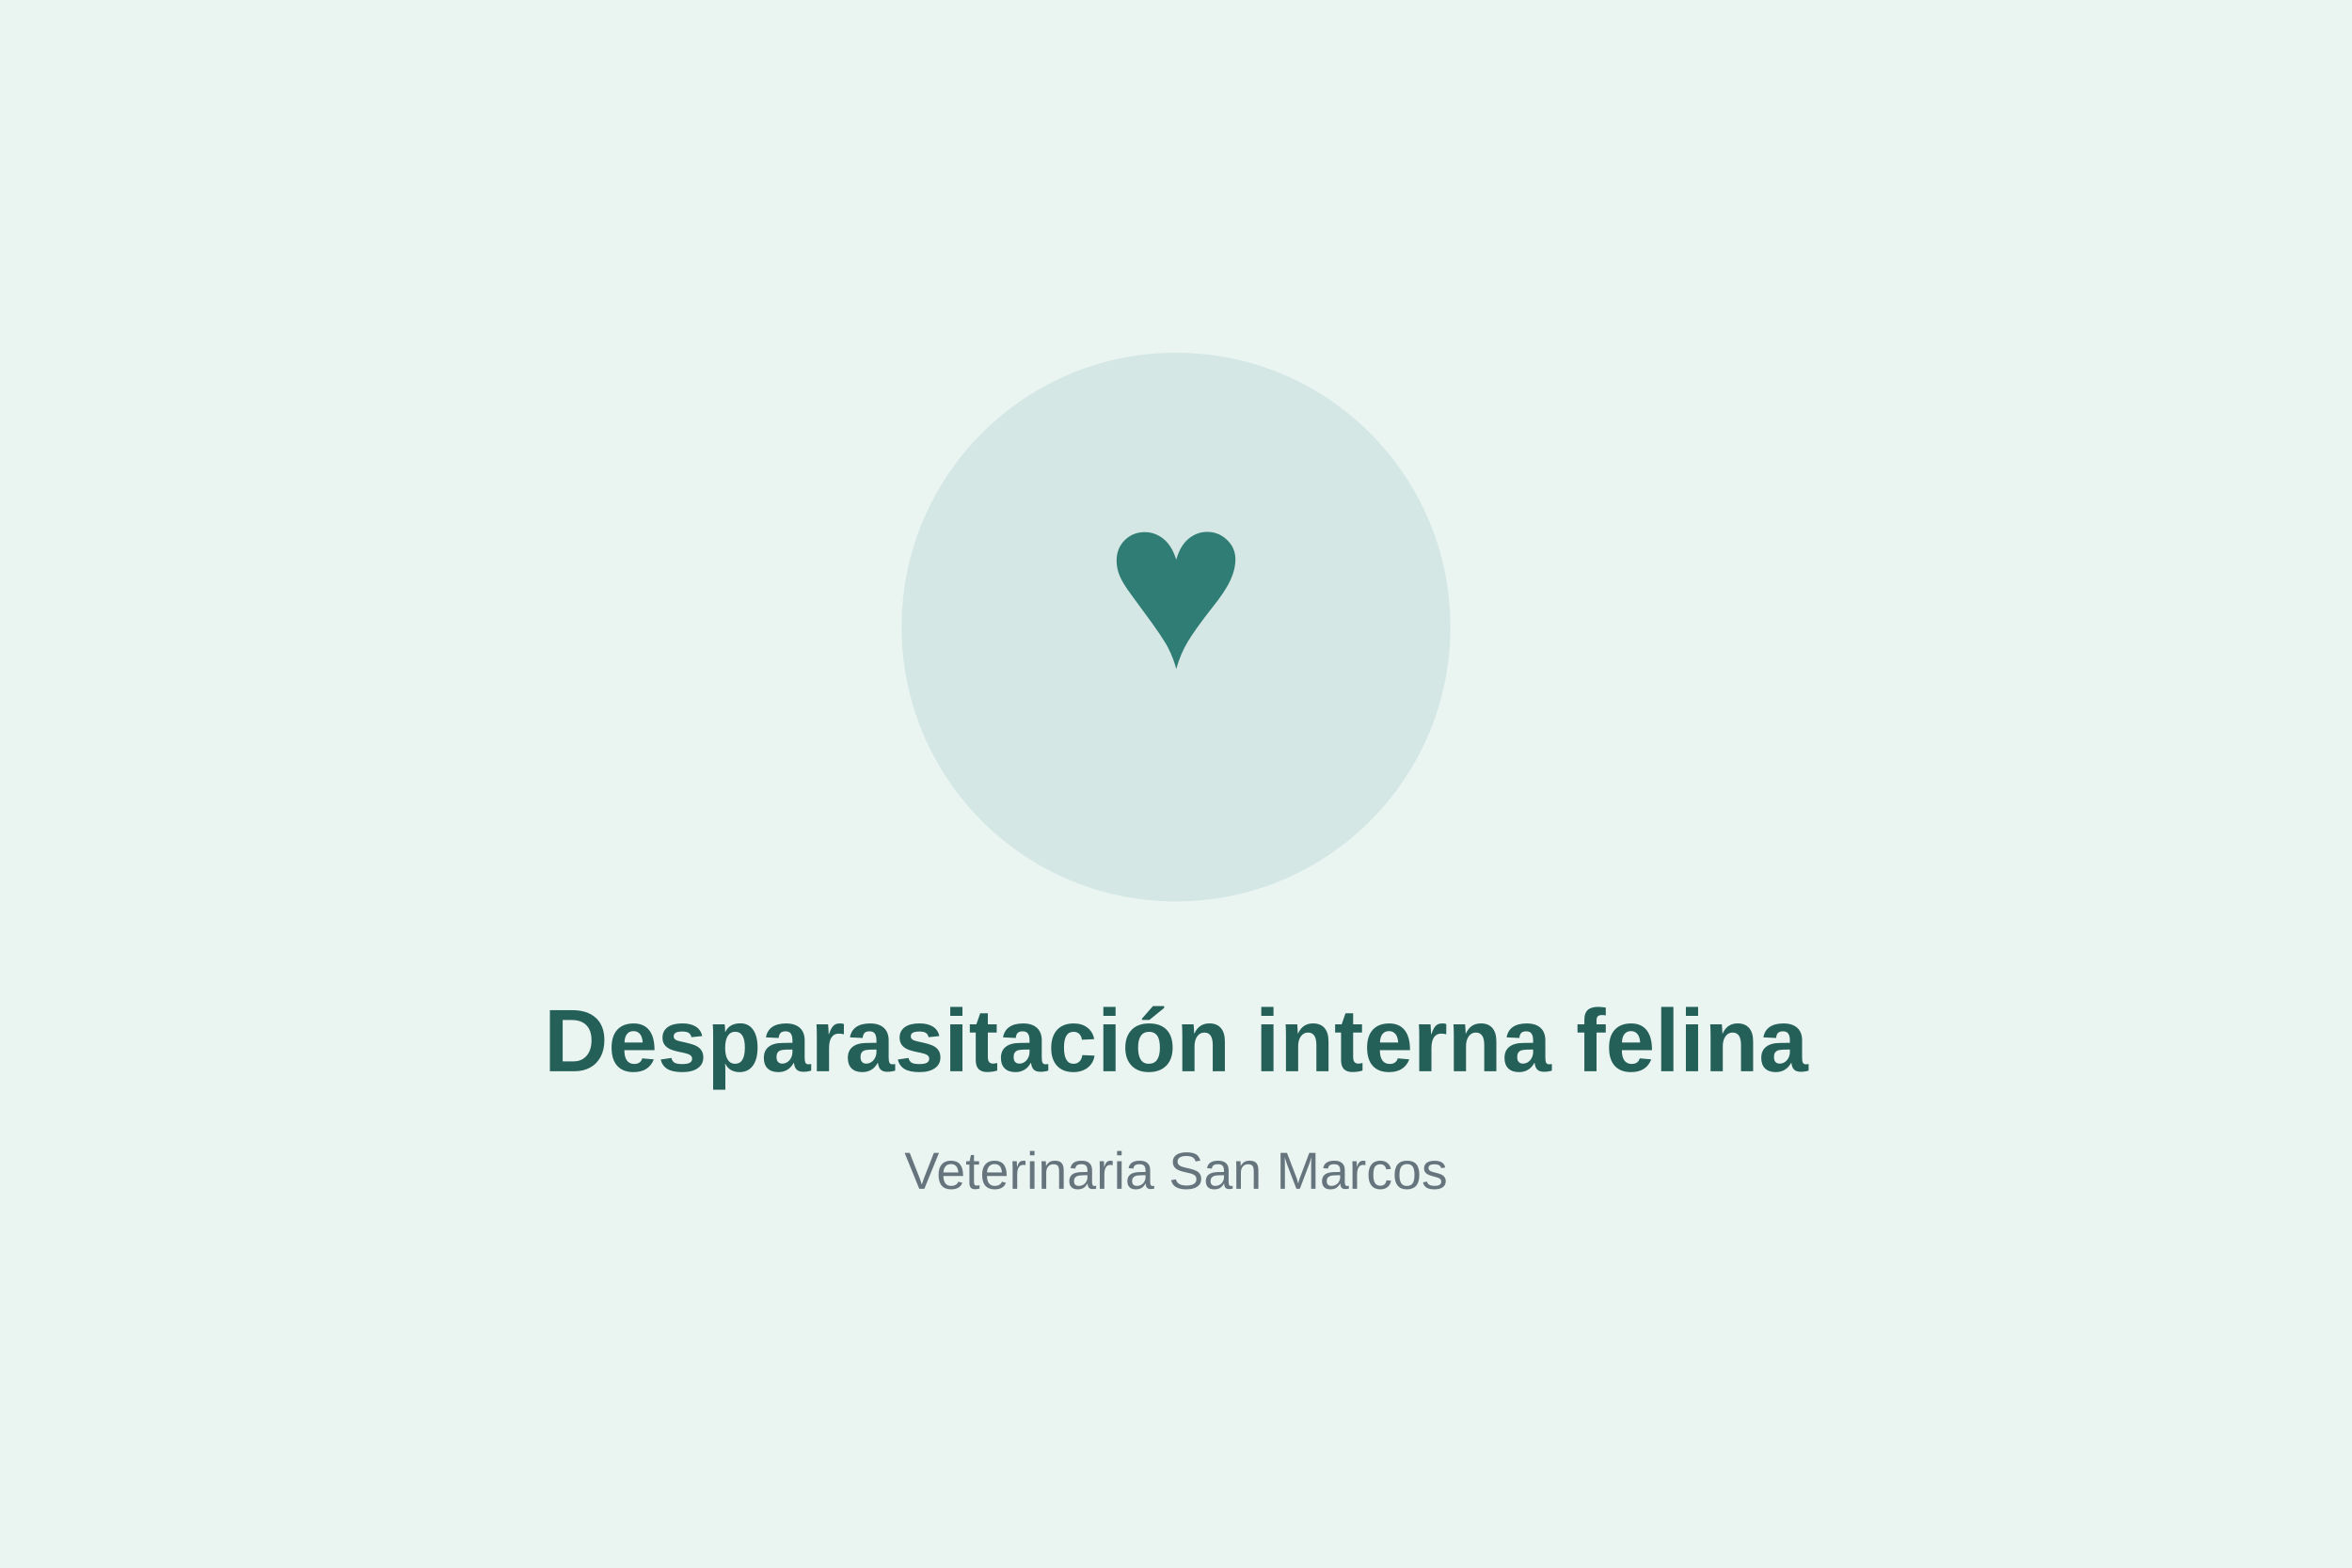
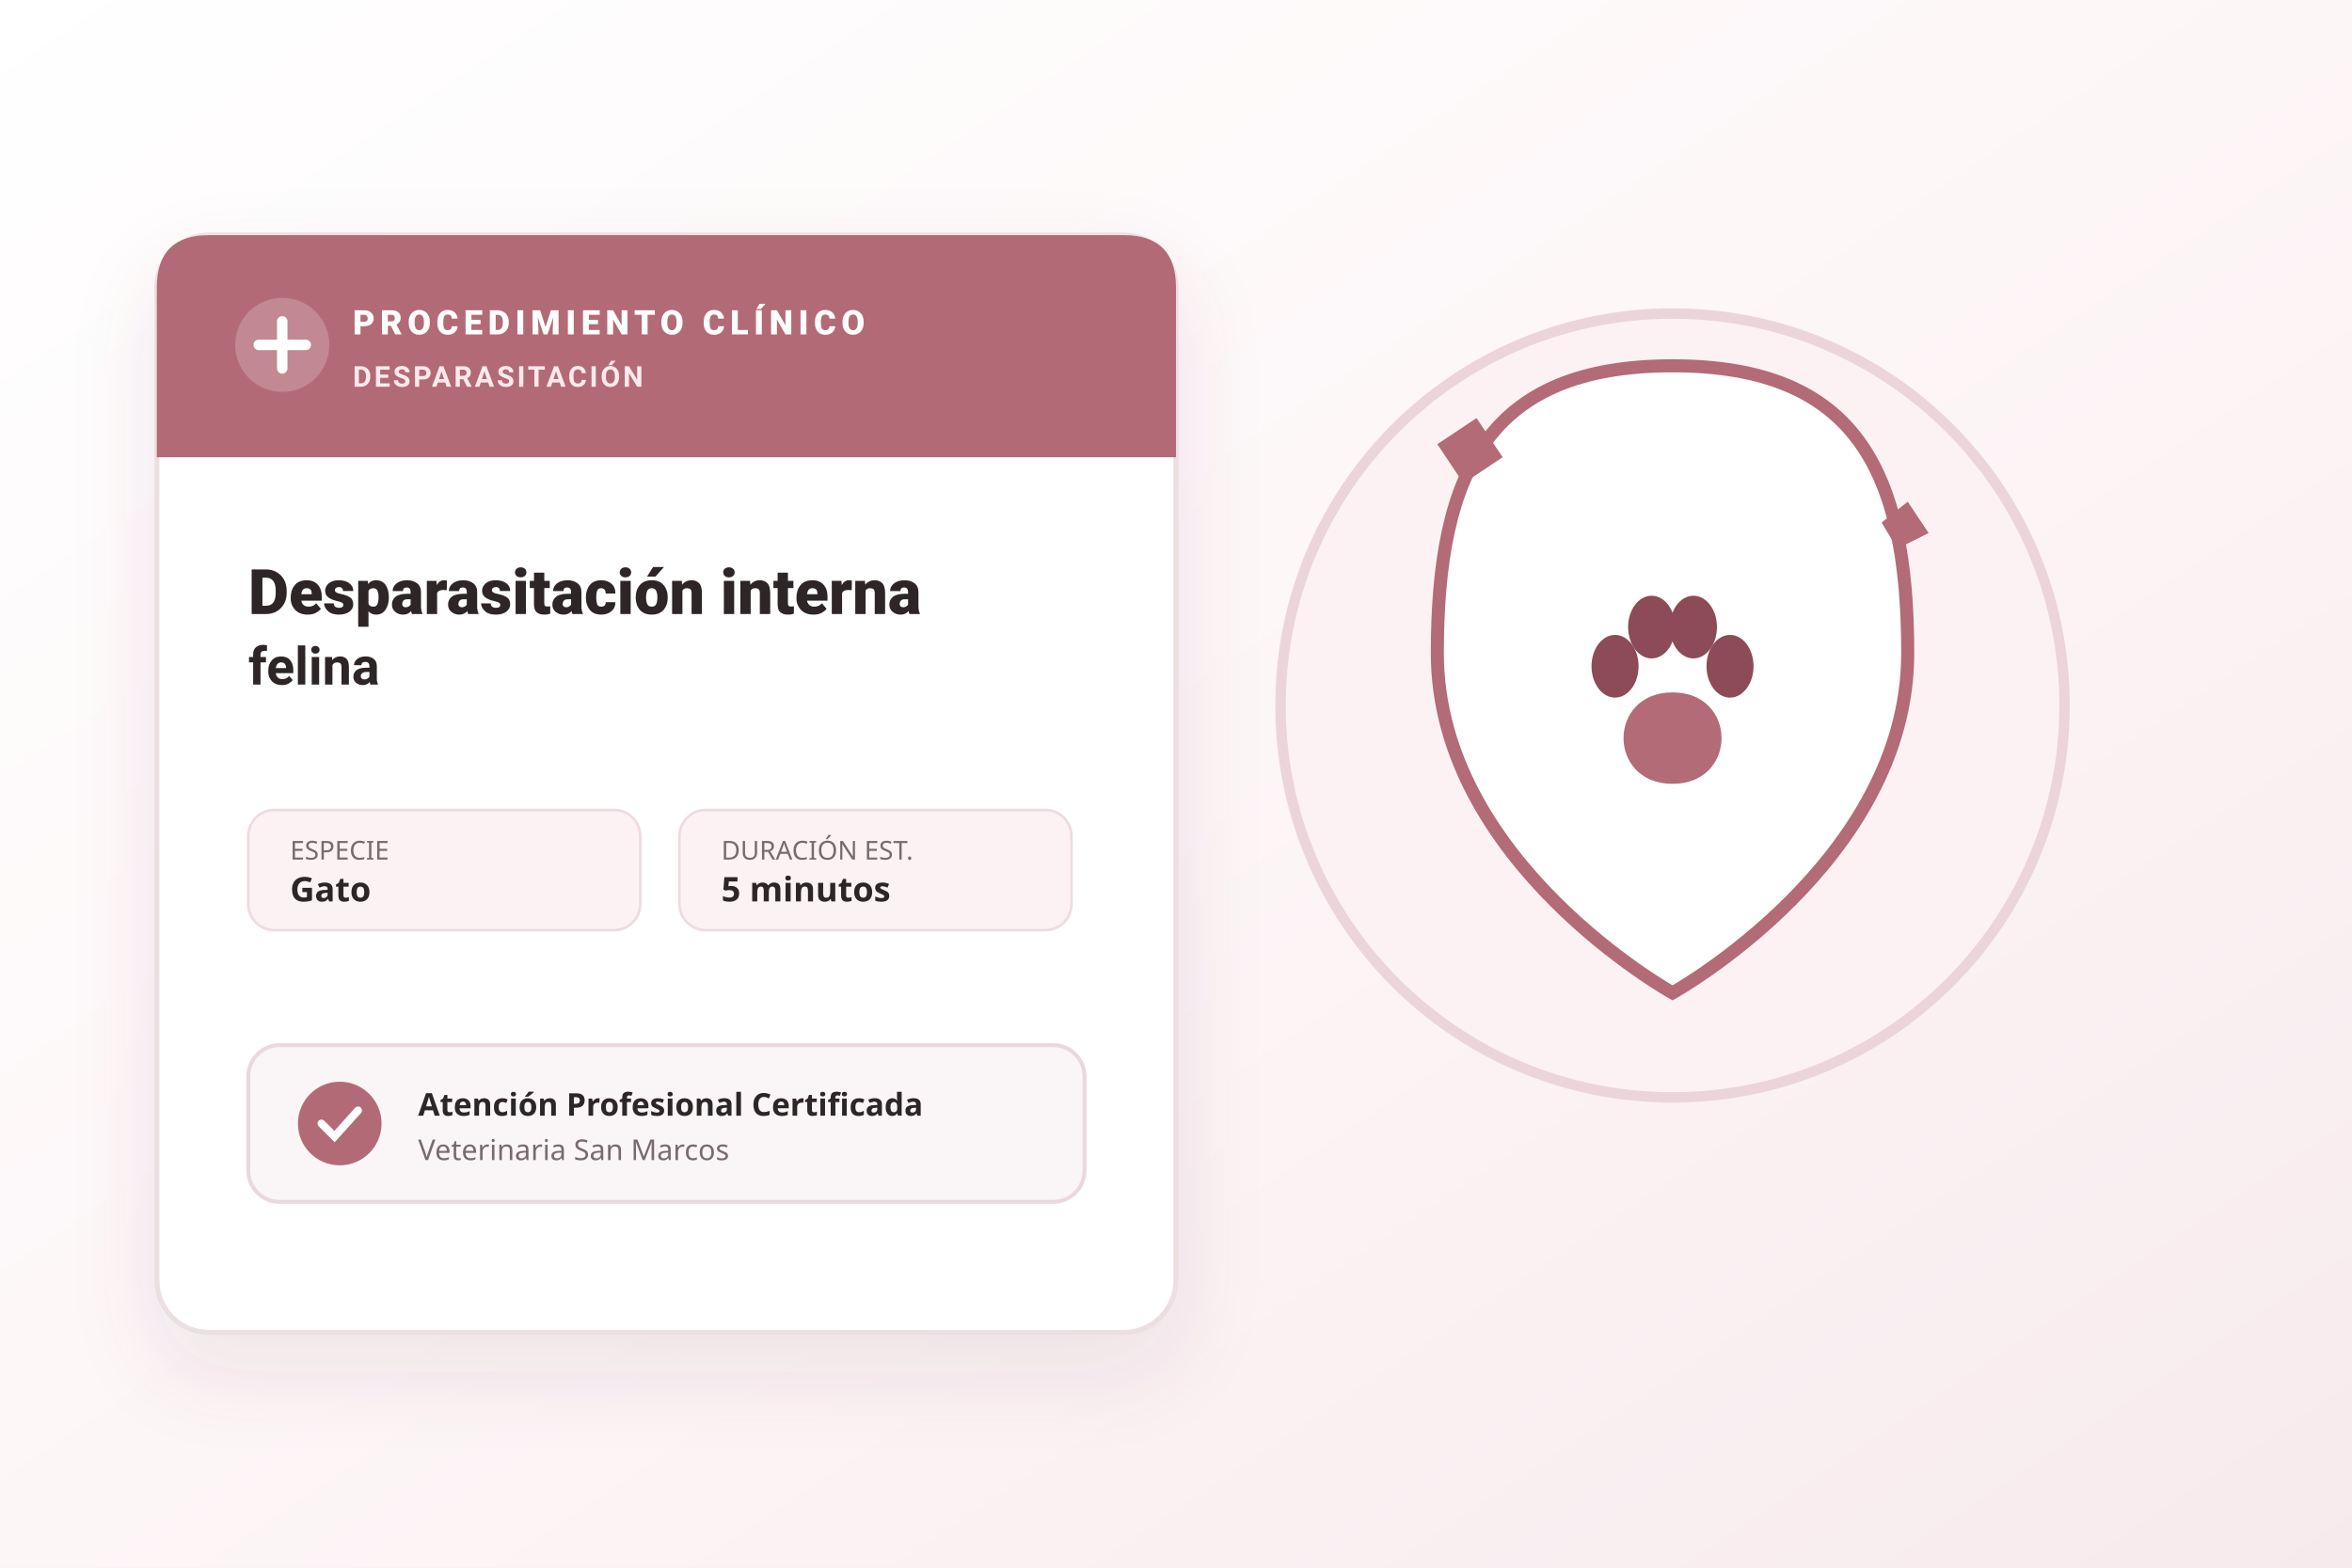
<svg xmlns="http://www.w3.org/2000/svg" width="900" height="600" viewBox="0 0 900 600">
-   <rect width="900" height="600" fill="#eaf5f2" />
-   <circle cx="450" cy="240" r="105" fill="#2f7d74" opacity=".12" />
-   <text x="450" y="255" text-anchor="middle" font-family="Arial, sans-serif" font-size="92" fill="#2f7d74">♥</text>
-   <text x="450" y="410" text-anchor="middle" font-family="Arial, sans-serif" font-size="34" font-weight="700" fill="#245f58">Desparasitación interna felina</text>
-   <text x="450" y="455" text-anchor="middle" font-family="Arial, sans-serif" font-size="20" fill="#66757d">Veterinaria San Marcos</text>
+   <defs>
+     <linearGradient id="servBgGrad" x1="0%" y1="0%" x2="100%" y2="100%">
+       <stop offset="0%" stop-color="#ffffff" />
+       <stop offset="50%" stop-color="#fdf6f7" />
+       <stop offset="100%" stop-color="#f7eaed" />
+     </linearGradient>
+     <filter id="servShadow" x="-10%" y="-10%" width="130%" height="130%">
+       <feDropShadow dx="0" dy="14" stdDeviation="16" flood-color="#733b47" flood-opacity="0.1" />
+     </filter>
+   </defs>
+   <rect width="900" height="600" fill="url(#servBgGrad)" />
+   <g transform="translate(60, 90)" filter="url(#servShadow)">
+     <rect x="0" y="0" width="390" height="420" rx="20" fill="#ffffff" stroke="#ecdfe2" stroke-width="2" />
+     <path d="M 0,20 Q 0,0 20,0 L 370,0 Q 390,0 390,20 L 390,85 L 0,85 Z" fill="#b36b77" />
+     <g transform="translate(30, 24)">
+       <circle cx="18" cy="18" r="18" fill="#ffffff" opacity="0.2" />
+       <path d="M18,9 L18,27 M9,18 L27,18" stroke="#ffffff" stroke-width="4" stroke-linecap="round" />
+     </g>
+     <text x="75" y="38" font-family="'Segoe UI', Roboto, sans-serif" font-size="13" font-weight="800" fill="#ffffff" letter-spacing="2">PROCEDIMIENTO CLÍNICO</text>
+     <text x="75" y="58" font-family="'Segoe UI', Roboto, sans-serif" font-size="11" font-weight="600" fill="#faeaed" letter-spacing="1">DESPARASITACIÓN</text>
+     <text x="35" y="145" font-family="'Segoe UI', Roboto, sans-serif" font-size="24" font-weight="800" fill="#2e2528">Desparasitación interna </text>
+     <text x="35" y="172" font-family="'Segoe UI', Roboto, sans-serif" font-size="20" font-weight="700" fill="#2e2528">felina</text>
+     <g transform="translate(35, 220)">
+       <rect x="0" y="0" width="150" height="46" rx="10" fill="#fcf2f4" stroke="#ecdce0" stroke-width="1" />
+       <text x="16" y="19" font-family="'Segoe UI', sans-serif" font-size="10" fill="#786b6f">ESPECIE</text>
+       <text x="16" y="35" font-family="'Segoe UI', sans-serif" font-size="13" font-weight="700" fill="#2e2528">Gato</text>
+       <rect x="165" y="0" width="150" height="46" rx="10" fill="#fcf2f4" stroke="#ecdce0" stroke-width="1" />
+       <text x="181" y="19" font-family="'Segoe UI', sans-serif" font-size="10" fill="#786b6f">DURACIÓN EST.</text>
+       <text x="181" y="35" font-family="'Segoe UI', sans-serif" font-size="13" font-weight="700" fill="#2e2528">5 minutos</text>
+     </g>
+     <g transform="translate(35, 310)">
+       <rect x="0" y="0" width="320" height="60" rx="12" fill="#faf5f6" stroke="#ebd8dc" stroke-width="1.5" />
+       <circle cx="35" cy="30" r="16" fill="#b36b77" />
+       <path d="M28,30 L33,35 L42,25" fill="none" stroke="#ffffff" stroke-width="3" stroke-linecap="round" />
+       <text x="65" y="27" font-family="'Segoe UI', sans-serif" font-size="12" font-weight="700" fill="#2e2528">Atención Profesional Certificada</text>
+       <text x="65" y="44" font-family="'Segoe UI', sans-serif" font-size="11" fill="#786b6f">Veterinaria San Marcos</text>
+     </g>
+   </g>
+   <g transform="translate(480, 90)">
+     <circle cx="160" cy="180" r="150" fill="#fcf2f4" stroke="#ebd5da" stroke-width="4" />
+     <path d="M 160,50 C 230,50 250,90 250,160 C 250,240 160,290 160,290 C 160,290 70,240 70,160 C 70,90 90,50 160,50 Z" fill="#ffffff" stroke="#b36b77" stroke-width="5" />
+     <g transform="translate(120, 110)">
+       <path d="M 40,65 C 15,65 15,100 40,100 C 65,100 65,65 40,65 Z" fill="#b36b77" />
+       <ellipse cx="18" cy="55" rx="9" ry="12" fill="#8c4b56" />
+       <ellipse cx="32" cy="40" rx="9" ry="12" fill="#8c4b56" />
+       <ellipse cx="48" cy="40" rx="9" ry="12" fill="#8c4b56" />
+       <ellipse cx="62" cy="55" rx="9" ry="12" fill="#8c4b56" />
+     </g>
+     <path d="M 70,80 L 80,95 L 95,85 L 85,70 Z" fill="#b36b77" />
+     <path d="M 240,110 L 246,120 L 258,114 L 250,102 Z" fill="#b36b77" />
+   </g>
</svg>
